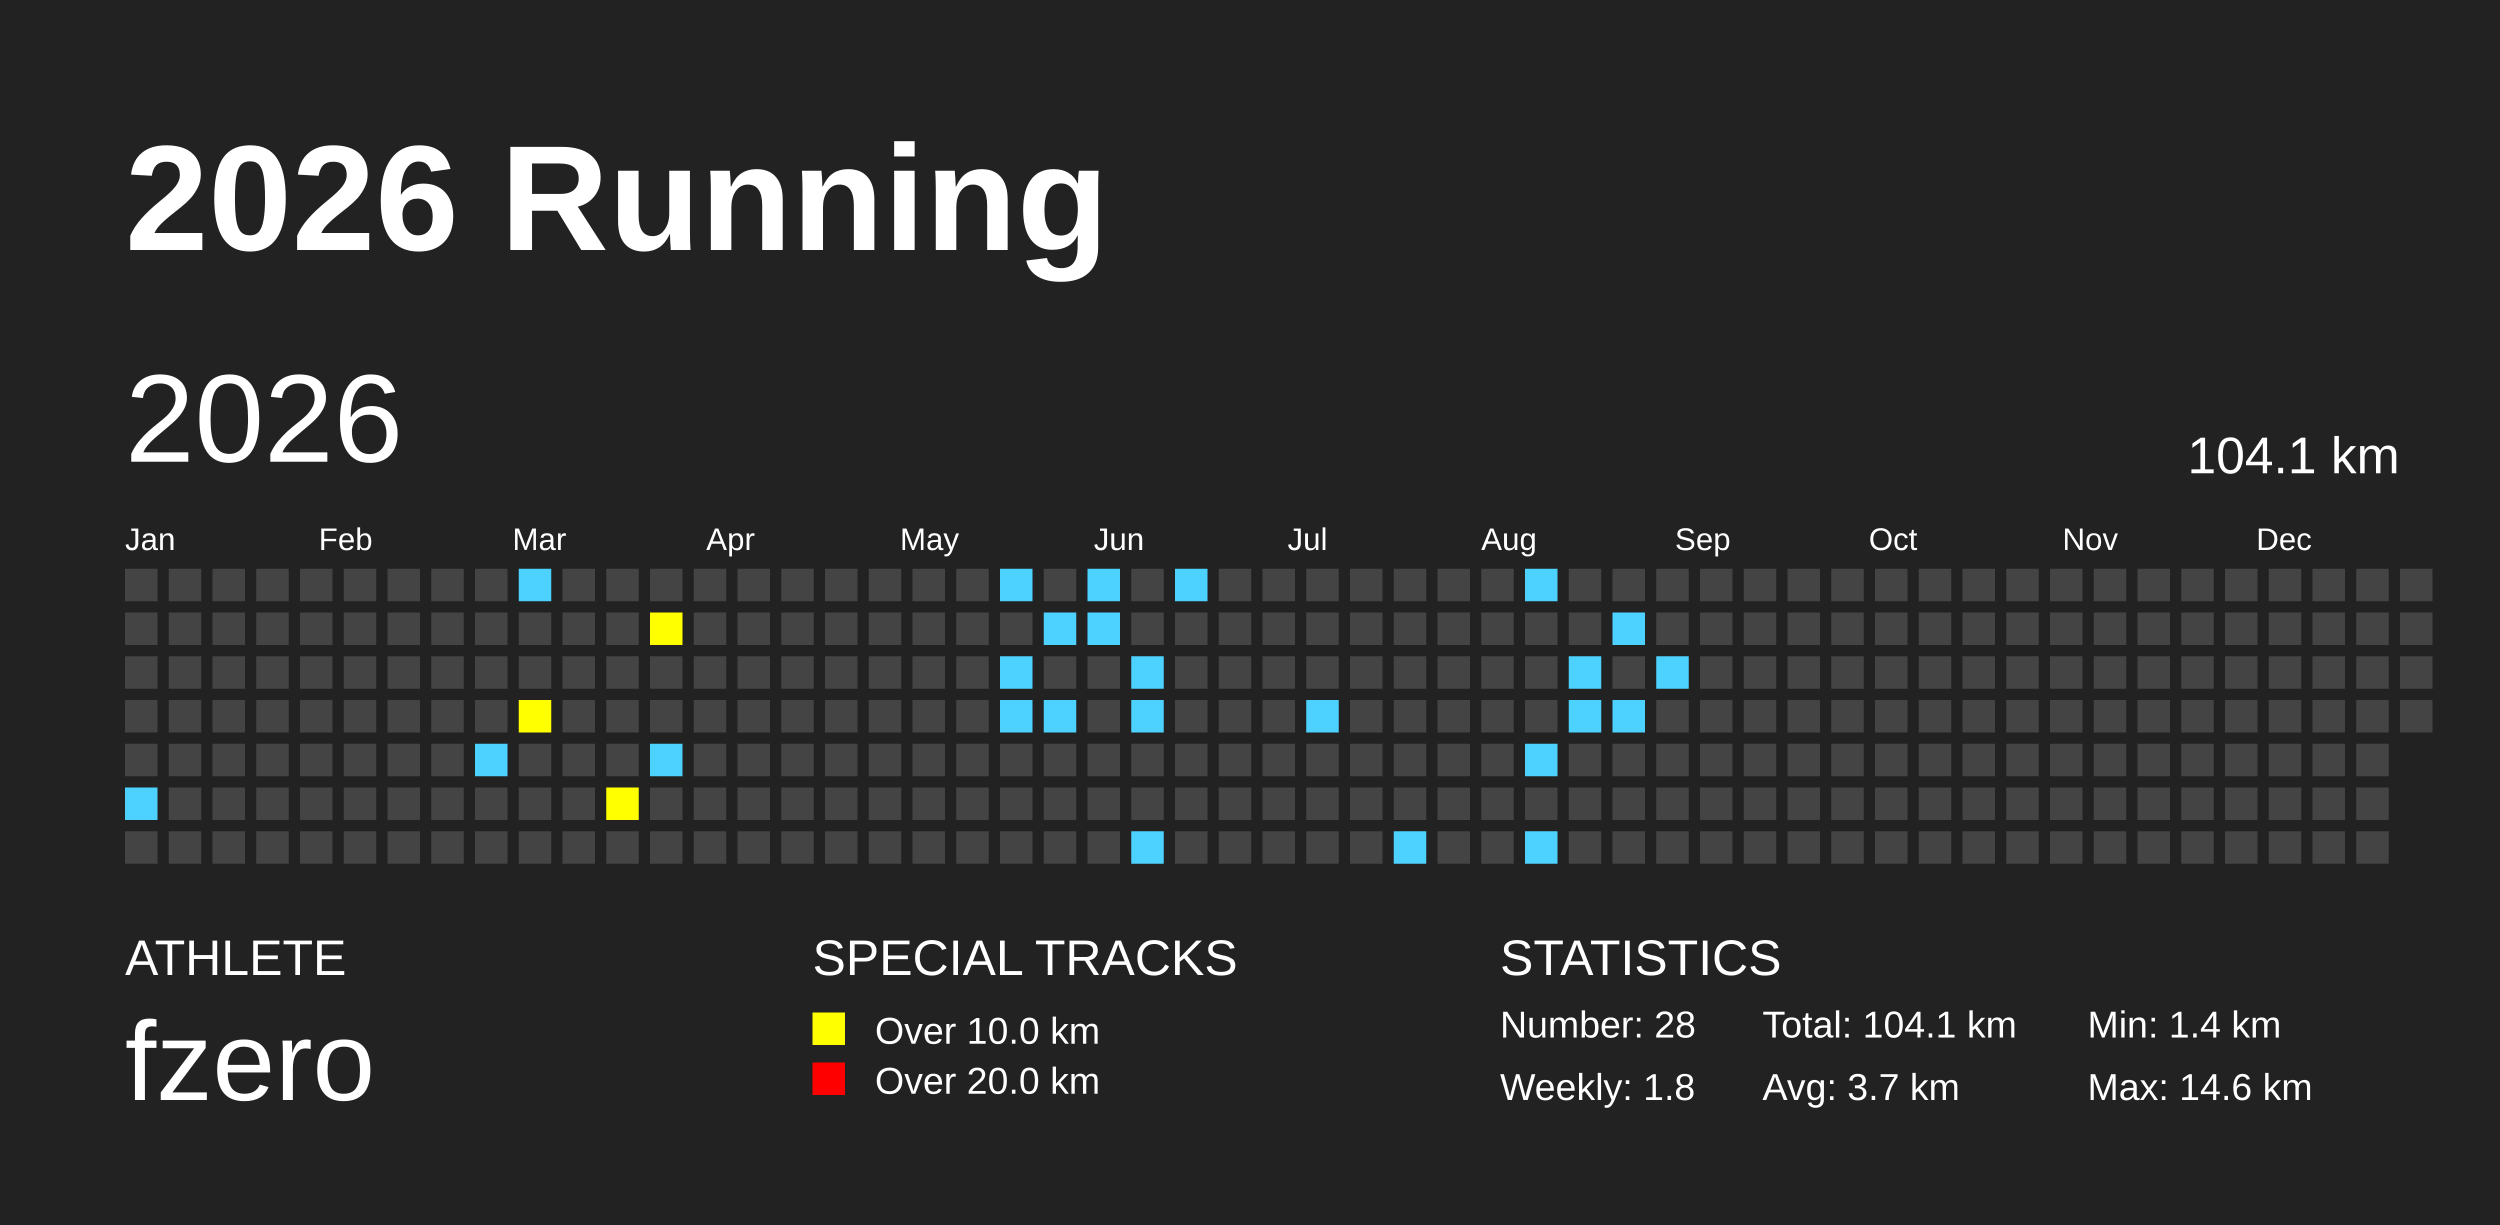
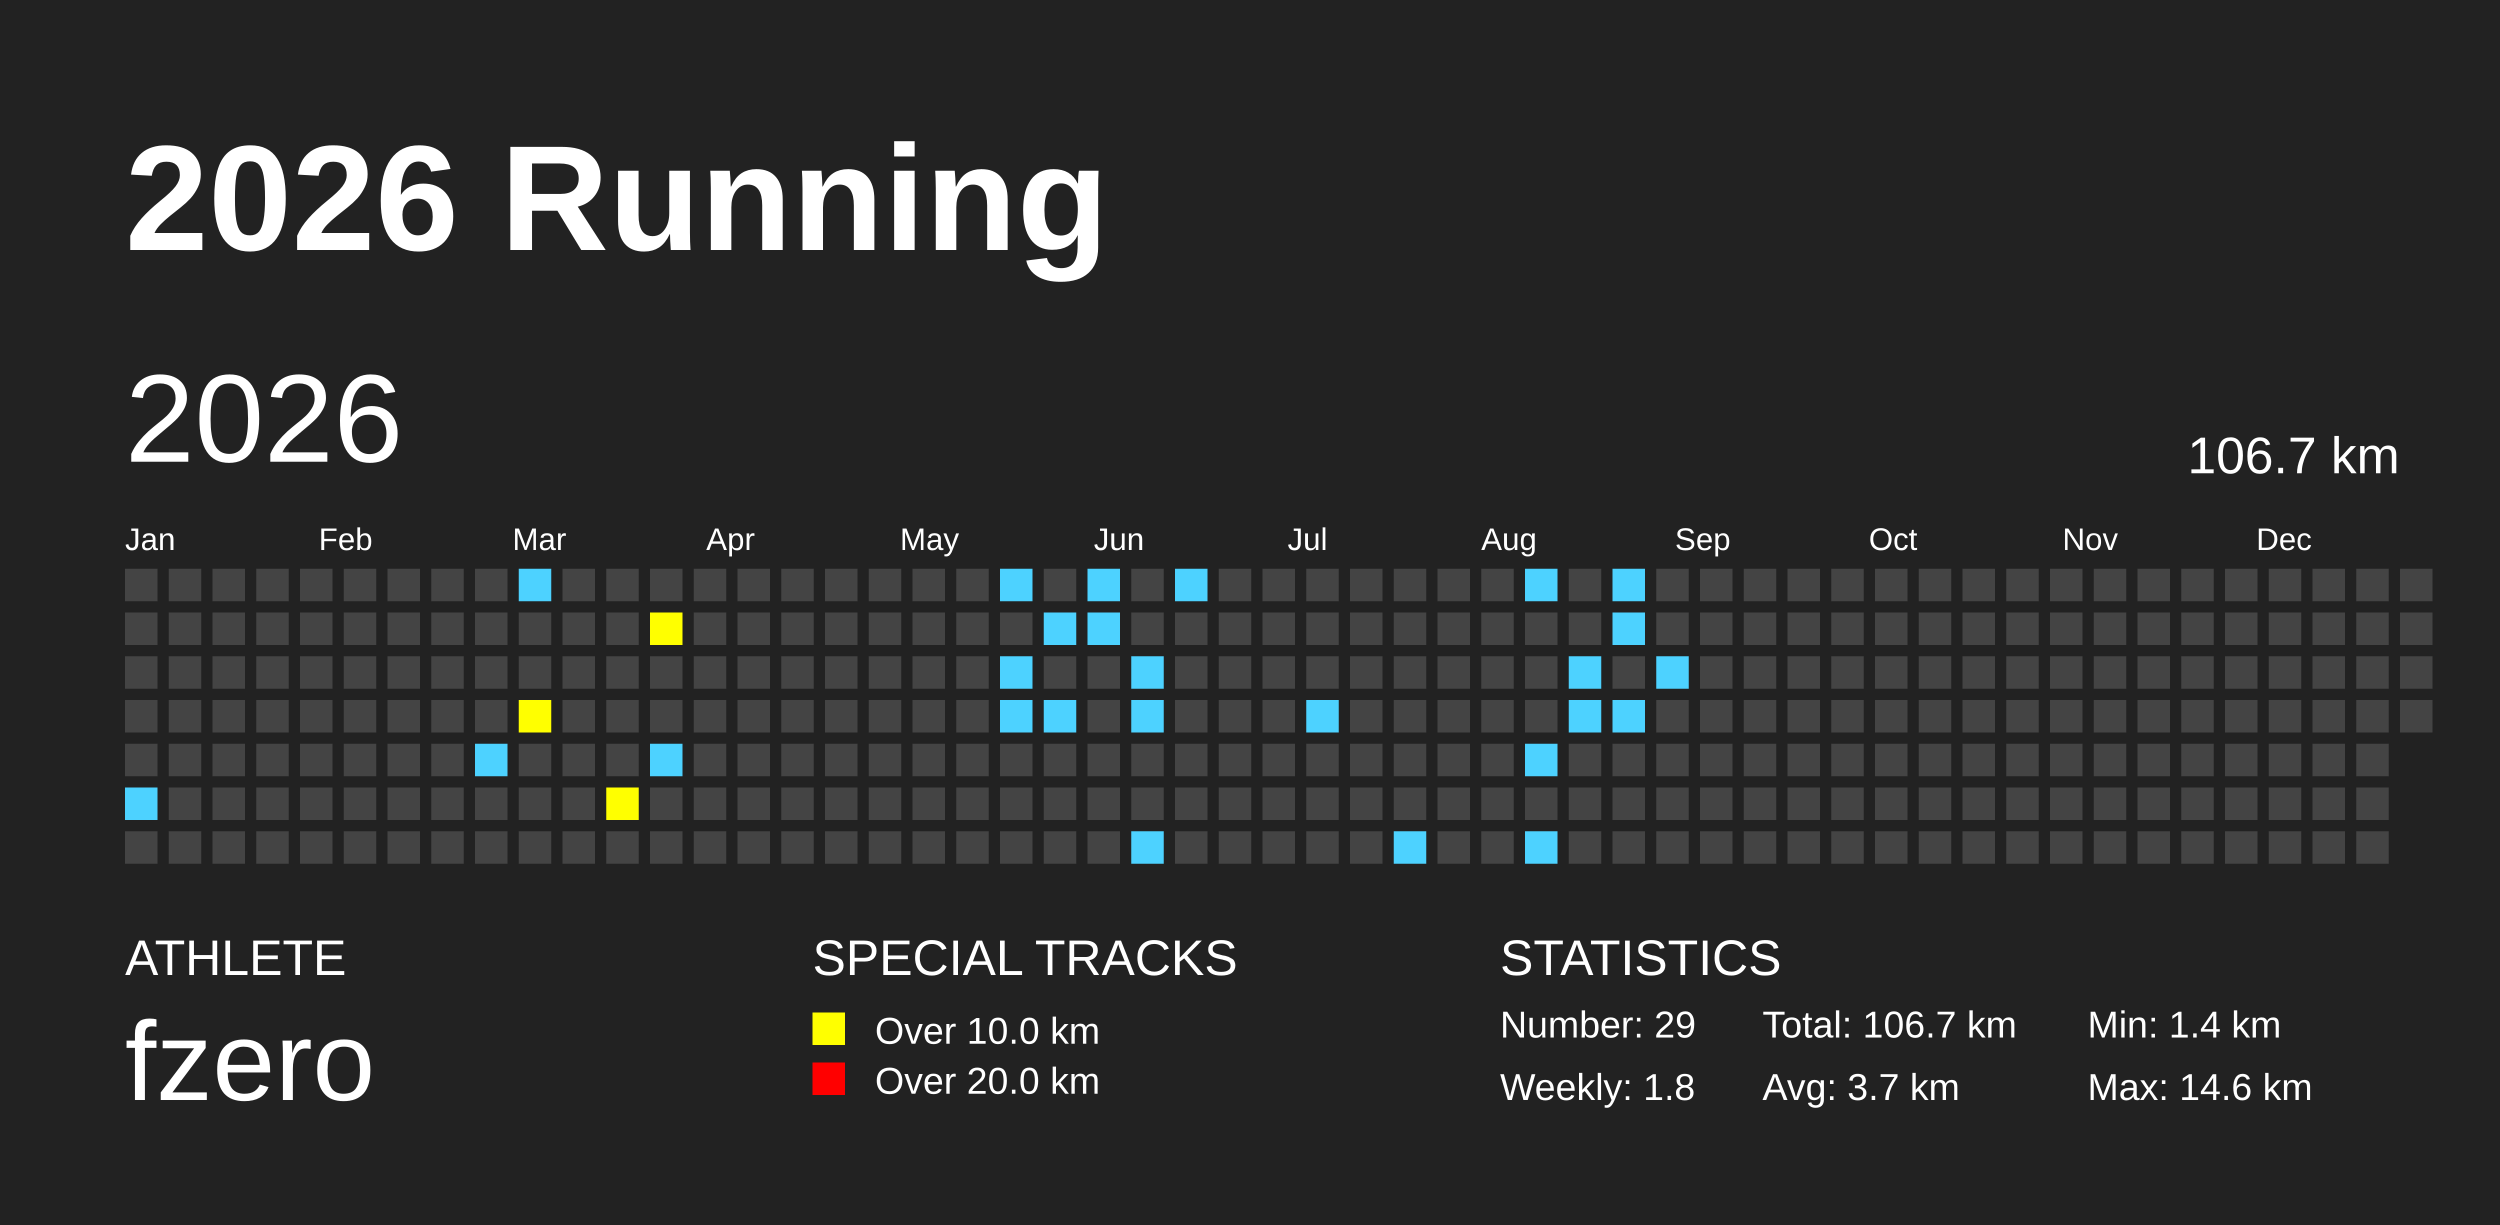
<svg xmlns="http://www.w3.org/2000/svg" baseProfile="full" height="98mm" version="1.1" viewBox="0,0,200,98" width="200mm">
  <defs />
  <rect fill="#222222" height="98" width="200" x="0" y="0" />
  <text fill="#FFFFFF" style="font-size:12px; font-family:Arial; font-weight:bold;" x="10" y="20">2026 Running</text>
  <text fill="#FFFFFF" style="font-size:4px; font-family:Arial" x="10" y="78">ATHLETE</text>
  <text fill="#FFFFFF" style="font-size:9px; font-family:Arial" x="10" y="88">fzero</text>
  <text fill="#FFFFFF" style="font-size:4px; font-family:Arial" x="65" y="78">SPECIAL TRACKS</text>
  <rect fill="yellow" height="2.6" width="2.6" x="65" y="81" />
  <text fill="#FFFFFF" style="font-size:3px; font-family:Arial" x="70" y="83.5">Over 10.0 km</text>
  <rect fill="red" height="2.6" width="2.6" x="65" y="85" />
  <text fill="#FFFFFF" style="font-size:3px; font-family:Arial" x="70" y="87.5">Over 20.0 km</text>
  <text fill="#FFFFFF" style="font-size:4px; font-family:Arial" x="120" y="78">STATISTICS</text>
-   <text fill="#FFFFFF" style="font-size:3px; font-family:Arial" x="120" y="83">Number: 28</text>
+   <text fill="#FFFFFF" style="font-size:3px; font-family:Arial" x="120" y="83">Number: 29</text>
  <text fill="#FFFFFF" style="font-size:3px; font-family:Arial" x="120" y="88">Weekly: 1.8</text>
-   <text fill="#FFFFFF" style="font-size:3px; font-family:Arial" x="141" y="83">Total: 104.1 km</text>
+   <text fill="#FFFFFF" style="font-size:3px; font-family:Arial" x="141" y="83">Total: 106.7 km</text>
  <text fill="#FFFFFF" style="font-size:3px; font-family:Arial" x="141" y="88">Avg: 3.7 km</text>
  <text fill="#FFFFFF" style="font-size:3px; font-family:Arial" x="167" y="83">Min: 1.4 km</text>
  <text fill="#FFFFFF" style="font-size:3px; font-family:Arial" x="167" y="88">Max: 14.6 km</text>
  <text dominant-baseline="hanging" fill="#FFFFFF" style="font-size:10.0px; font-family:Arial;" x="10" y="30">2026</text>
-   <text dominant-baseline="hanging" fill="#FFFFFF" style="font-size:4.125px; font-family:Arial;" x="175" y="35">104.1 km</text>
+   <text dominant-baseline="hanging" fill="#FFFFFF" style="font-size:4.125px; font-family:Arial;" x="175" y="35">106.7 km</text>
  <text fill="#FFFFFF" style="font-size:2.5px; font-family:Arial" x="10.0" y="44">Jan</text>
  <text fill="#FFFFFF" style="font-size:2.5px; font-family:Arial" x="25.5" y="44">Feb</text>
  <text fill="#FFFFFF" style="font-size:2.5px; font-family:Arial" x="41.0" y="44">Mar</text>
  <text fill="#FFFFFF" style="font-size:2.5px; font-family:Arial" x="56.5" y="44">Apr</text>
  <text fill="#FFFFFF" style="font-size:2.5px; font-family:Arial" x="72.0" y="44">May</text>
  <text fill="#FFFFFF" style="font-size:2.5px; font-family:Arial" x="87.5" y="44">Jun</text>
  <text fill="#FFFFFF" style="font-size:2.5px; font-family:Arial" x="103.0" y="44">Jul</text>
  <text fill="#FFFFFF" style="font-size:2.5px; font-family:Arial" x="118.5" y="44">Aug</text>
  <text fill="#FFFFFF" style="font-size:2.5px; font-family:Arial" x="134.0" y="44">Sep</text>
  <text fill="#FFFFFF" style="font-size:2.5px; font-family:Arial" x="149.5" y="44">Oct</text>
  <text fill="#FFFFFF" style="font-size:2.5px; font-family:Arial" x="165.0" y="44">Nov</text>
  <text fill="#FFFFFF" style="font-size:2.5px; font-family:Arial" x="180.5" y="44">Dec</text>
  <rect fill="#444444" height="2.6" width="2.6" x="10.0" y="45.5" />
  <rect fill="#444444" height="2.6" width="2.6" x="10.0" y="49.0" />
  <rect fill="#444444" height="2.6" width="2.6" x="10.0" y="52.5" />
  <rect fill="#444444" height="2.6" width="2.6" x="10.0" y="56.0" />
  <rect fill="#444444" height="2.6" width="2.6" x="10.0" y="59.5" />
  <rect fill="#4DD2FF" height="2.6" width="2.6" x="10.0" y="63.0" />
  <rect fill="#444444" height="2.6" width="2.6" x="10.0" y="66.5" />
  <rect fill="#444444" height="2.6" width="2.6" x="13.5" y="45.5" />
  <rect fill="#444444" height="2.6" width="2.6" x="13.5" y="49.0" />
  <rect fill="#444444" height="2.6" width="2.6" x="13.5" y="52.5" />
  <rect fill="#444444" height="2.6" width="2.6" x="13.5" y="56.0" />
  <rect fill="#444444" height="2.6" width="2.6" x="13.5" y="59.5" />
  <rect fill="#444444" height="2.6" width="2.6" x="13.5" y="63.0" />
  <rect fill="#444444" height="2.6" width="2.6" x="13.5" y="66.5" />
  <rect fill="#444444" height="2.6" width="2.6" x="17.0" y="45.5" />
  <rect fill="#444444" height="2.6" width="2.6" x="17.0" y="49.0" />
  <rect fill="#444444" height="2.6" width="2.6" x="17.0" y="52.5" />
  <rect fill="#444444" height="2.6" width="2.6" x="17.0" y="56.0" />
  <rect fill="#444444" height="2.6" width="2.6" x="17.0" y="59.5" />
  <rect fill="#444444" height="2.6" width="2.6" x="17.0" y="63.0" />
  <rect fill="#444444" height="2.6" width="2.6" x="17.0" y="66.5" />
  <rect fill="#444444" height="2.6" width="2.6" x="20.5" y="45.5" />
  <rect fill="#444444" height="2.6" width="2.6" x="20.5" y="49.0" />
  <rect fill="#444444" height="2.6" width="2.6" x="20.5" y="52.5" />
  <rect fill="#444444" height="2.6" width="2.6" x="20.5" y="56.0" />
  <rect fill="#444444" height="2.6" width="2.6" x="20.5" y="59.5" />
  <rect fill="#444444" height="2.6" width="2.6" x="20.5" y="63.0" />
  <rect fill="#444444" height="2.6" width="2.6" x="20.5" y="66.5" />
  <rect fill="#444444" height="2.6" width="2.6" x="24.0" y="45.5" />
  <rect fill="#444444" height="2.6" width="2.6" x="24.0" y="49.0" />
  <rect fill="#444444" height="2.6" width="2.6" x="24.0" y="52.5" />
  <rect fill="#444444" height="2.6" width="2.6" x="24.0" y="56.0" />
  <rect fill="#444444" height="2.6" width="2.6" x="24.0" y="59.5" />
  <rect fill="#444444" height="2.6" width="2.6" x="24.0" y="63.0" />
  <rect fill="#444444" height="2.6" width="2.6" x="24.0" y="66.5" />
  <rect fill="#444444" height="2.6" width="2.6" x="27.5" y="45.5" />
  <rect fill="#444444" height="2.6" width="2.6" x="27.5" y="49.0" />
  <rect fill="#444444" height="2.6" width="2.6" x="27.5" y="52.5" />
  <rect fill="#444444" height="2.6" width="2.6" x="27.5" y="56.0" />
  <rect fill="#444444" height="2.6" width="2.6" x="27.5" y="59.5" />
  <rect fill="#444444" height="2.6" width="2.6" x="27.5" y="63.0" />
  <rect fill="#444444" height="2.6" width="2.6" x="27.5" y="66.5" />
  <rect fill="#444444" height="2.6" width="2.6" x="31.0" y="45.5" />
  <rect fill="#444444" height="2.6" width="2.6" x="31.0" y="49.0" />
  <rect fill="#444444" height="2.6" width="2.6" x="31.0" y="52.5" />
  <rect fill="#444444" height="2.6" width="2.6" x="31.0" y="56.0" />
  <rect fill="#444444" height="2.6" width="2.6" x="31.0" y="59.5" />
  <rect fill="#444444" height="2.6" width="2.6" x="31.0" y="63.0" />
  <rect fill="#444444" height="2.6" width="2.6" x="31.0" y="66.5" />
  <rect fill="#444444" height="2.6" width="2.6" x="34.5" y="45.5" />
  <rect fill="#444444" height="2.6" width="2.6" x="34.5" y="49.0" />
  <rect fill="#444444" height="2.6" width="2.6" x="34.5" y="52.5" />
  <rect fill="#444444" height="2.6" width="2.6" x="34.5" y="56.0" />
  <rect fill="#444444" height="2.6" width="2.6" x="34.5" y="59.5" />
  <rect fill="#444444" height="2.6" width="2.6" x="34.5" y="63.0" />
  <rect fill="#444444" height="2.6" width="2.6" x="34.5" y="66.5" />
  <rect fill="#444444" height="2.6" width="2.6" x="38.0" y="45.5" />
  <rect fill="#444444" height="2.6" width="2.6" x="38.0" y="49.0" />
  <rect fill="#444444" height="2.6" width="2.6" x="38.0" y="52.5" />
  <rect fill="#444444" height="2.6" width="2.6" x="38.0" y="56.0" />
  <rect fill="#4DD2FF" height="2.6" width="2.6" x="38.0" y="59.5" />
  <rect fill="#444444" height="2.6" width="2.6" x="38.0" y="63.0" />
  <rect fill="#444444" height="2.6" width="2.6" x="38.0" y="66.5" />
  <rect fill="#4DD2FF" height="2.6" width="2.6" x="41.5" y="45.5" />
  <rect fill="#444444" height="2.6" width="2.6" x="41.5" y="49.0" />
  <rect fill="#444444" height="2.6" width="2.6" x="41.5" y="52.5" />
  <rect fill="yellow" height="2.6" width="2.6" x="41.5" y="56.0" />
  <rect fill="#444444" height="2.6" width="2.6" x="41.5" y="59.5" />
  <rect fill="#444444" height="2.6" width="2.6" x="41.5" y="63.0" />
  <rect fill="#444444" height="2.6" width="2.6" x="41.5" y="66.5" />
  <rect fill="#444444" height="2.6" width="2.6" x="45.0" y="45.5" />
  <rect fill="#444444" height="2.6" width="2.6" x="45.0" y="49.0" />
  <rect fill="#444444" height="2.6" width="2.6" x="45.0" y="52.5" />
  <rect fill="#444444" height="2.6" width="2.6" x="45.0" y="56.0" />
  <rect fill="#444444" height="2.6" width="2.6" x="45.0" y="59.5" />
  <rect fill="#444444" height="2.6" width="2.6" x="45.0" y="63.0" />
  <rect fill="#444444" height="2.6" width="2.6" x="45.0" y="66.5" />
  <rect fill="#444444" height="2.6" width="2.6" x="48.5" y="45.5" />
  <rect fill="#444444" height="2.6" width="2.6" x="48.5" y="49.0" />
  <rect fill="#444444" height="2.6" width="2.6" x="48.5" y="52.5" />
  <rect fill="#444444" height="2.6" width="2.6" x="48.5" y="56.0" />
  <rect fill="#444444" height="2.6" width="2.6" x="48.5" y="59.5" />
  <rect fill="yellow" height="2.6" width="2.6" x="48.5" y="63.0" />
  <rect fill="#444444" height="2.6" width="2.6" x="48.5" y="66.5" />
  <rect fill="#444444" height="2.6" width="2.6" x="52.0" y="45.5" />
  <rect fill="yellow" height="2.6" width="2.6" x="52.0" y="49.0" />
  <rect fill="#444444" height="2.6" width="2.6" x="52.0" y="52.5" />
  <rect fill="#444444" height="2.6" width="2.6" x="52.0" y="56.0" />
  <rect fill="#4DD2FF" height="2.6" width="2.6" x="52.0" y="59.5" />
  <rect fill="#444444" height="2.6" width="2.6" x="52.0" y="63.0" />
  <rect fill="#444444" height="2.6" width="2.6" x="52.0" y="66.5" />
  <rect fill="#444444" height="2.6" width="2.6" x="55.5" y="45.5" />
  <rect fill="#444444" height="2.6" width="2.6" x="55.5" y="49.0" />
  <rect fill="#444444" height="2.6" width="2.6" x="55.5" y="52.5" />
  <rect fill="#444444" height="2.6" width="2.6" x="55.5" y="56.0" />
  <rect fill="#444444" height="2.6" width="2.6" x="55.5" y="59.5" />
  <rect fill="#444444" height="2.6" width="2.6" x="55.5" y="63.0" />
  <rect fill="#444444" height="2.6" width="2.6" x="55.5" y="66.5" />
  <rect fill="#444444" height="2.6" width="2.6" x="59.0" y="45.5" />
  <rect fill="#444444" height="2.6" width="2.6" x="59.0" y="49.0" />
  <rect fill="#444444" height="2.6" width="2.6" x="59.0" y="52.5" />
  <rect fill="#444444" height="2.6" width="2.6" x="59.0" y="56.0" />
  <rect fill="#444444" height="2.6" width="2.6" x="59.0" y="59.5" />
  <rect fill="#444444" height="2.6" width="2.6" x="59.0" y="63.0" />
  <rect fill="#444444" height="2.6" width="2.6" x="59.0" y="66.5" />
  <rect fill="#444444" height="2.6" width="2.6" x="62.5" y="45.5" />
  <rect fill="#444444" height="2.6" width="2.6" x="62.5" y="49.0" />
  <rect fill="#444444" height="2.6" width="2.6" x="62.5" y="52.5" />
  <rect fill="#444444" height="2.6" width="2.6" x="62.5" y="56.0" />
  <rect fill="#444444" height="2.6" width="2.6" x="62.5" y="59.5" />
  <rect fill="#444444" height="2.6" width="2.6" x="62.5" y="63.0" />
  <rect fill="#444444" height="2.6" width="2.6" x="62.5" y="66.5" />
  <rect fill="#444444" height="2.6" width="2.6" x="66.0" y="45.5" />
  <rect fill="#444444" height="2.6" width="2.6" x="66.0" y="49.0" />
  <rect fill="#444444" height="2.6" width="2.6" x="66.0" y="52.5" />
  <rect fill="#444444" height="2.6" width="2.6" x="66.0" y="56.0" />
  <rect fill="#444444" height="2.6" width="2.6" x="66.0" y="59.5" />
  <rect fill="#444444" height="2.6" width="2.6" x="66.0" y="63.0" />
  <rect fill="#444444" height="2.6" width="2.6" x="66.0" y="66.5" />
  <rect fill="#444444" height="2.6" width="2.6" x="69.5" y="45.5" />
  <rect fill="#444444" height="2.6" width="2.6" x="69.5" y="49.0" />
  <rect fill="#444444" height="2.6" width="2.6" x="69.5" y="52.5" />
  <rect fill="#444444" height="2.6" width="2.6" x="69.5" y="56.0" />
  <rect fill="#444444" height="2.6" width="2.6" x="69.5" y="59.5" />
  <rect fill="#444444" height="2.6" width="2.6" x="69.5" y="63.0" />
  <rect fill="#444444" height="2.6" width="2.6" x="69.5" y="66.5" />
  <rect fill="#444444" height="2.6" width="2.6" x="73.0" y="45.5" />
  <rect fill="#444444" height="2.6" width="2.6" x="73.0" y="49.0" />
  <rect fill="#444444" height="2.6" width="2.6" x="73.0" y="52.5" />
  <rect fill="#444444" height="2.6" width="2.6" x="73.0" y="56.0" />
  <rect fill="#444444" height="2.6" width="2.6" x="73.0" y="59.5" />
  <rect fill="#444444" height="2.6" width="2.6" x="73.0" y="63.0" />
  <rect fill="#444444" height="2.6" width="2.6" x="73.0" y="66.5" />
  <rect fill="#444444" height="2.6" width="2.6" x="76.5" y="45.5" />
  <rect fill="#444444" height="2.6" width="2.6" x="76.5" y="49.0" />
  <rect fill="#444444" height="2.6" width="2.6" x="76.5" y="52.5" />
  <rect fill="#444444" height="2.6" width="2.6" x="76.5" y="56.0" />
  <rect fill="#444444" height="2.6" width="2.6" x="76.5" y="59.5" />
  <rect fill="#444444" height="2.6" width="2.6" x="76.5" y="63.0" />
  <rect fill="#444444" height="2.6" width="2.6" x="76.5" y="66.5" />
  <rect fill="#4DD2FF" height="2.6" width="2.6" x="80.0" y="45.5" />
  <rect fill="#444444" height="2.6" width="2.6" x="80.0" y="49.0" />
  <rect fill="#4DD2FF" height="2.6" width="2.6" x="80.0" y="52.5" />
  <rect fill="#4DD2FF" height="2.6" width="2.6" x="80.0" y="56.0" />
  <rect fill="#444444" height="2.6" width="2.6" x="80.0" y="59.5" />
  <rect fill="#444444" height="2.6" width="2.6" x="80.0" y="63.0" />
  <rect fill="#444444" height="2.6" width="2.6" x="80.0" y="66.5" />
  <rect fill="#444444" height="2.6" width="2.6" x="83.5" y="45.5" />
  <rect fill="#4DD2FF" height="2.6" width="2.6" x="83.5" y="49.0" />
  <rect fill="#444444" height="2.6" width="2.6" x="83.5" y="52.5" />
  <rect fill="#4DD2FF" height="2.6" width="2.6" x="83.5" y="56.0" />
  <rect fill="#444444" height="2.6" width="2.6" x="83.5" y="59.5" />
  <rect fill="#444444" height="2.6" width="2.6" x="83.5" y="63.0" />
  <rect fill="#444444" height="2.6" width="2.6" x="83.5" y="66.5" />
  <rect fill="#4DD2FF" height="2.6" width="2.6" x="87.0" y="45.5" />
  <rect fill="#4DD2FF" height="2.6" width="2.6" x="87.0" y="49.0" />
  <rect fill="#444444" height="2.6" width="2.6" x="87.0" y="52.5" />
  <rect fill="#444444" height="2.6" width="2.6" x="87.0" y="56.0" />
  <rect fill="#444444" height="2.6" width="2.6" x="87.0" y="59.5" />
  <rect fill="#444444" height="2.6" width="2.6" x="87.0" y="63.0" />
  <rect fill="#444444" height="2.6" width="2.6" x="87.0" y="66.5" />
  <rect fill="#444444" height="2.6" width="2.6" x="90.5" y="45.5" />
  <rect fill="#444444" height="2.6" width="2.6" x="90.5" y="49.0" />
  <rect fill="#4DD2FF" height="2.6" width="2.6" x="90.5" y="52.5" />
  <rect fill="#4DD2FF" height="2.6" width="2.6" x="90.5" y="56.0" />
  <rect fill="#444444" height="2.6" width="2.6" x="90.5" y="59.5" />
  <rect fill="#444444" height="2.6" width="2.6" x="90.5" y="63.0" />
  <rect fill="#4DD2FF" height="2.6" width="2.6" x="90.5" y="66.5" />
  <rect fill="#4DD2FF" height="2.6" width="2.6" x="94.0" y="45.5" />
  <rect fill="#444444" height="2.6" width="2.6" x="94.0" y="49.0" />
  <rect fill="#444444" height="2.6" width="2.6" x="94.0" y="52.5" />
  <rect fill="#444444" height="2.6" width="2.6" x="94.0" y="56.0" />
  <rect fill="#444444" height="2.6" width="2.6" x="94.0" y="59.5" />
  <rect fill="#444444" height="2.6" width="2.6" x="94.0" y="63.0" />
  <rect fill="#444444" height="2.6" width="2.6" x="94.0" y="66.5" />
  <rect fill="#444444" height="2.6" width="2.6" x="97.5" y="45.5" />
  <rect fill="#444444" height="2.6" width="2.6" x="97.5" y="49.0" />
  <rect fill="#444444" height="2.6" width="2.6" x="97.5" y="52.5" />
  <rect fill="#444444" height="2.6" width="2.6" x="97.5" y="56.0" />
  <rect fill="#444444" height="2.6" width="2.6" x="97.5" y="59.5" />
  <rect fill="#444444" height="2.6" width="2.6" x="97.5" y="63.0" />
  <rect fill="#444444" height="2.6" width="2.6" x="97.5" y="66.5" />
  <rect fill="#444444" height="2.6" width="2.6" x="101.0" y="45.5" />
  <rect fill="#444444" height="2.6" width="2.6" x="101.0" y="49.0" />
  <rect fill="#444444" height="2.6" width="2.6" x="101.0" y="52.5" />
  <rect fill="#444444" height="2.6" width="2.6" x="101.0" y="56.0" />
  <rect fill="#444444" height="2.6" width="2.6" x="101.0" y="59.5" />
  <rect fill="#444444" height="2.6" width="2.6" x="101.0" y="63.0" />
  <rect fill="#444444" height="2.6" width="2.6" x="101.0" y="66.5" />
  <rect fill="#444444" height="2.6" width="2.6" x="104.5" y="45.5" />
  <rect fill="#444444" height="2.6" width="2.6" x="104.5" y="49.0" />
  <rect fill="#444444" height="2.6" width="2.6" x="104.5" y="52.5" />
  <rect fill="#4DD2FF" height="2.6" width="2.6" x="104.5" y="56.0" />
  <rect fill="#444444" height="2.6" width="2.6" x="104.5" y="59.5" />
  <rect fill="#444444" height="2.6" width="2.6" x="104.5" y="63.0" />
  <rect fill="#444444" height="2.6" width="2.6" x="104.5" y="66.5" />
  <rect fill="#444444" height="2.6" width="2.6" x="108.0" y="45.5" />
  <rect fill="#444444" height="2.6" width="2.6" x="108.0" y="49.0" />
  <rect fill="#444444" height="2.6" width="2.6" x="108.0" y="52.5" />
  <rect fill="#444444" height="2.6" width="2.6" x="108.0" y="56.0" />
  <rect fill="#444444" height="2.6" width="2.6" x="108.0" y="59.5" />
  <rect fill="#444444" height="2.6" width="2.6" x="108.0" y="63.0" />
  <rect fill="#444444" height="2.6" width="2.6" x="108.0" y="66.5" />
  <rect fill="#444444" height="2.6" width="2.6" x="111.5" y="45.5" />
  <rect fill="#444444" height="2.6" width="2.6" x="111.5" y="49.0" />
  <rect fill="#444444" height="2.6" width="2.6" x="111.5" y="52.5" />
  <rect fill="#444444" height="2.6" width="2.6" x="111.5" y="56.0" />
  <rect fill="#444444" height="2.6" width="2.6" x="111.5" y="59.5" />
  <rect fill="#444444" height="2.6" width="2.6" x="111.5" y="63.0" />
  <rect fill="#4DD2FF" height="2.6" width="2.6" x="111.5" y="66.5" />
  <rect fill="#444444" height="2.6" width="2.6" x="115.0" y="45.5" />
  <rect fill="#444444" height="2.6" width="2.6" x="115.0" y="49.0" />
  <rect fill="#444444" height="2.6" width="2.6" x="115.0" y="52.5" />
  <rect fill="#444444" height="2.6" width="2.6" x="115.0" y="56.0" />
  <rect fill="#444444" height="2.6" width="2.6" x="115.0" y="59.5" />
  <rect fill="#444444" height="2.6" width="2.6" x="115.0" y="63.0" />
  <rect fill="#444444" height="2.6" width="2.6" x="115.0" y="66.5" />
  <rect fill="#444444" height="2.6" width="2.6" x="118.5" y="45.5" />
  <rect fill="#444444" height="2.6" width="2.6" x="118.5" y="49.0" />
  <rect fill="#444444" height="2.6" width="2.6" x="118.5" y="52.5" />
  <rect fill="#444444" height="2.6" width="2.6" x="118.5" y="56.0" />
  <rect fill="#444444" height="2.6" width="2.6" x="118.5" y="59.5" />
  <rect fill="#444444" height="2.6" width="2.6" x="118.5" y="63.0" />
  <rect fill="#444444" height="2.6" width="2.6" x="118.5" y="66.5" />
  <rect fill="#4DD2FF" height="2.6" width="2.6" x="122.0" y="45.5" />
  <rect fill="#444444" height="2.6" width="2.6" x="122.0" y="49.0" />
  <rect fill="#444444" height="2.6" width="2.6" x="122.0" y="52.5" />
  <rect fill="#444444" height="2.6" width="2.6" x="122.0" y="56.0" />
  <rect fill="#4DD2FF" height="2.6" width="2.6" x="122.0" y="59.5" />
  <rect fill="#444444" height="2.6" width="2.6" x="122.0" y="63.0" />
  <rect fill="#4DD2FF" height="2.6" width="2.6" x="122.0" y="66.5" />
  <rect fill="#444444" height="2.6" width="2.6" x="125.5" y="45.5" />
  <rect fill="#444444" height="2.6" width="2.6" x="125.5" y="49.0" />
  <rect fill="#4DD2FF" height="2.6" width="2.6" x="125.5" y="52.5" />
  <rect fill="#4DD2FF" height="2.6" width="2.6" x="125.5" y="56.0" />
  <rect fill="#444444" height="2.6" width="2.6" x="125.5" y="59.5" />
  <rect fill="#444444" height="2.6" width="2.6" x="125.5" y="63.0" />
  <rect fill="#444444" height="2.6" width="2.6" x="125.5" y="66.5" />
-   <rect fill="#444444" height="2.6" width="2.6" x="129.0" y="45.5" />
+   <rect fill="#4DD2FF" height="2.6" width="2.6" x="129.0" y="45.5" />
  <rect fill="#4DD2FF" height="2.6" width="2.6" x="129.0" y="49.0" />
  <rect fill="#444444" height="2.6" width="2.6" x="129.0" y="52.5" />
  <rect fill="#4DD2FF" height="2.6" width="2.6" x="129.0" y="56.0" />
  <rect fill="#444444" height="2.6" width="2.6" x="129.0" y="59.5" />
  <rect fill="#444444" height="2.6" width="2.6" x="129.0" y="63.0" />
  <rect fill="#444444" height="2.6" width="2.6" x="129.0" y="66.5" />
  <rect fill="#444444" height="2.6" width="2.6" x="132.5" y="45.5" />
  <rect fill="#444444" height="2.6" width="2.6" x="132.5" y="49.0" />
  <rect fill="#4DD2FF" height="2.6" width="2.6" x="132.5" y="52.5" />
  <rect fill="#444444" height="2.6" width="2.6" x="132.5" y="56.0" />
  <rect fill="#444444" height="2.6" width="2.6" x="132.5" y="59.5" />
  <rect fill="#444444" height="2.6" width="2.6" x="132.5" y="63.0" />
  <rect fill="#444444" height="2.6" width="2.6" x="132.5" y="66.5" />
  <rect fill="#444444" height="2.6" width="2.6" x="136.0" y="45.5" />
  <rect fill="#444444" height="2.6" width="2.6" x="136.0" y="49.0" />
  <rect fill="#444444" height="2.6" width="2.6" x="136.0" y="52.5" />
  <rect fill="#444444" height="2.6" width="2.6" x="136.0" y="56.0" />
  <rect fill="#444444" height="2.6" width="2.6" x="136.0" y="59.5" />
  <rect fill="#444444" height="2.6" width="2.6" x="136.0" y="63.0" />
  <rect fill="#444444" height="2.6" width="2.6" x="136.0" y="66.5" />
  <rect fill="#444444" height="2.6" width="2.6" x="139.5" y="45.5" />
  <rect fill="#444444" height="2.6" width="2.6" x="139.5" y="49.0" />
  <rect fill="#444444" height="2.6" width="2.6" x="139.5" y="52.5" />
  <rect fill="#444444" height="2.6" width="2.6" x="139.5" y="56.0" />
  <rect fill="#444444" height="2.6" width="2.6" x="139.5" y="59.5" />
  <rect fill="#444444" height="2.6" width="2.6" x="139.5" y="63.0" />
  <rect fill="#444444" height="2.6" width="2.6" x="139.5" y="66.5" />
  <rect fill="#444444" height="2.6" width="2.6" x="143.0" y="45.5" />
  <rect fill="#444444" height="2.6" width="2.6" x="143.0" y="49.0" />
  <rect fill="#444444" height="2.6" width="2.6" x="143.0" y="52.5" />
  <rect fill="#444444" height="2.6" width="2.6" x="143.0" y="56.0" />
  <rect fill="#444444" height="2.6" width="2.6" x="143.0" y="59.5" />
  <rect fill="#444444" height="2.6" width="2.6" x="143.0" y="63.0" />
  <rect fill="#444444" height="2.6" width="2.6" x="143.0" y="66.5" />
  <rect fill="#444444" height="2.6" width="2.6" x="146.5" y="45.5" />
  <rect fill="#444444" height="2.6" width="2.6" x="146.5" y="49.0" />
  <rect fill="#444444" height="2.6" width="2.6" x="146.5" y="52.5" />
  <rect fill="#444444" height="2.6" width="2.6" x="146.5" y="56.0" />
  <rect fill="#444444" height="2.6" width="2.6" x="146.5" y="59.5" />
  <rect fill="#444444" height="2.6" width="2.6" x="146.5" y="63.0" />
  <rect fill="#444444" height="2.6" width="2.6" x="146.5" y="66.5" />
  <rect fill="#444444" height="2.6" width="2.6" x="150.0" y="45.5" />
  <rect fill="#444444" height="2.6" width="2.6" x="150.0" y="49.0" />
  <rect fill="#444444" height="2.6" width="2.6" x="150.0" y="52.5" />
  <rect fill="#444444" height="2.6" width="2.6" x="150.0" y="56.0" />
  <rect fill="#444444" height="2.6" width="2.6" x="150.0" y="59.5" />
  <rect fill="#444444" height="2.6" width="2.6" x="150.0" y="63.0" />
  <rect fill="#444444" height="2.6" width="2.6" x="150.0" y="66.5" />
  <rect fill="#444444" height="2.6" width="2.6" x="153.5" y="45.5" />
  <rect fill="#444444" height="2.6" width="2.6" x="153.5" y="49.0" />
  <rect fill="#444444" height="2.6" width="2.6" x="153.5" y="52.5" />
  <rect fill="#444444" height="2.6" width="2.6" x="153.5" y="56.0" />
  <rect fill="#444444" height="2.6" width="2.6" x="153.5" y="59.5" />
  <rect fill="#444444" height="2.6" width="2.6" x="153.5" y="63.0" />
  <rect fill="#444444" height="2.6" width="2.6" x="153.5" y="66.5" />
  <rect fill="#444444" height="2.6" width="2.6" x="157.0" y="45.5" />
  <rect fill="#444444" height="2.6" width="2.6" x="157.0" y="49.0" />
  <rect fill="#444444" height="2.6" width="2.6" x="157.0" y="52.5" />
  <rect fill="#444444" height="2.6" width="2.6" x="157.0" y="56.0" />
  <rect fill="#444444" height="2.6" width="2.6" x="157.0" y="59.5" />
  <rect fill="#444444" height="2.6" width="2.6" x="157.0" y="63.0" />
  <rect fill="#444444" height="2.6" width="2.6" x="157.0" y="66.5" />
  <rect fill="#444444" height="2.6" width="2.6" x="160.5" y="45.5" />
  <rect fill="#444444" height="2.6" width="2.6" x="160.5" y="49.0" />
  <rect fill="#444444" height="2.6" width="2.6" x="160.5" y="52.5" />
  <rect fill="#444444" height="2.6" width="2.6" x="160.5" y="56.0" />
  <rect fill="#444444" height="2.6" width="2.6" x="160.5" y="59.5" />
  <rect fill="#444444" height="2.6" width="2.6" x="160.5" y="63.0" />
  <rect fill="#444444" height="2.6" width="2.6" x="160.5" y="66.5" />
  <rect fill="#444444" height="2.6" width="2.6" x="164.0" y="45.5" />
  <rect fill="#444444" height="2.6" width="2.6" x="164.0" y="49.0" />
  <rect fill="#444444" height="2.6" width="2.6" x="164.0" y="52.5" />
  <rect fill="#444444" height="2.6" width="2.6" x="164.0" y="56.0" />
  <rect fill="#444444" height="2.6" width="2.6" x="164.0" y="59.5" />
  <rect fill="#444444" height="2.6" width="2.6" x="164.0" y="63.0" />
  <rect fill="#444444" height="2.6" width="2.6" x="164.0" y="66.5" />
  <rect fill="#444444" height="2.6" width="2.6" x="167.5" y="45.5" />
  <rect fill="#444444" height="2.6" width="2.6" x="167.5" y="49.0" />
  <rect fill="#444444" height="2.6" width="2.6" x="167.5" y="52.5" />
  <rect fill="#444444" height="2.6" width="2.6" x="167.5" y="56.0" />
  <rect fill="#444444" height="2.6" width="2.6" x="167.5" y="59.5" />
  <rect fill="#444444" height="2.6" width="2.6" x="167.5" y="63.0" />
  <rect fill="#444444" height="2.6" width="2.6" x="167.5" y="66.5" />
  <rect fill="#444444" height="2.6" width="2.6" x="171.0" y="45.5" />
  <rect fill="#444444" height="2.6" width="2.6" x="171.0" y="49.0" />
  <rect fill="#444444" height="2.6" width="2.6" x="171.0" y="52.5" />
  <rect fill="#444444" height="2.6" width="2.6" x="171.0" y="56.0" />
  <rect fill="#444444" height="2.6" width="2.6" x="171.0" y="59.5" />
  <rect fill="#444444" height="2.6" width="2.6" x="171.0" y="63.0" />
  <rect fill="#444444" height="2.6" width="2.6" x="171.0" y="66.5" />
  <rect fill="#444444" height="2.6" width="2.6" x="174.5" y="45.5" />
  <rect fill="#444444" height="2.6" width="2.6" x="174.5" y="49.0" />
  <rect fill="#444444" height="2.6" width="2.6" x="174.5" y="52.5" />
  <rect fill="#444444" height="2.6" width="2.6" x="174.5" y="56.0" />
  <rect fill="#444444" height="2.6" width="2.6" x="174.5" y="59.5" />
  <rect fill="#444444" height="2.6" width="2.6" x="174.5" y="63.0" />
  <rect fill="#444444" height="2.6" width="2.6" x="174.5" y="66.5" />
  <rect fill="#444444" height="2.6" width="2.6" x="178.0" y="45.5" />
  <rect fill="#444444" height="2.6" width="2.6" x="178.0" y="49.0" />
  <rect fill="#444444" height="2.6" width="2.6" x="178.0" y="52.5" />
  <rect fill="#444444" height="2.6" width="2.6" x="178.0" y="56.0" />
  <rect fill="#444444" height="2.6" width="2.6" x="178.0" y="59.5" />
  <rect fill="#444444" height="2.6" width="2.6" x="178.0" y="63.0" />
  <rect fill="#444444" height="2.6" width="2.6" x="178.0" y="66.5" />
  <rect fill="#444444" height="2.6" width="2.6" x="181.5" y="45.5" />
  <rect fill="#444444" height="2.6" width="2.6" x="181.5" y="49.0" />
  <rect fill="#444444" height="2.6" width="2.6" x="181.5" y="52.5" />
  <rect fill="#444444" height="2.6" width="2.6" x="181.5" y="56.0" />
  <rect fill="#444444" height="2.6" width="2.6" x="181.5" y="59.5" />
  <rect fill="#444444" height="2.6" width="2.6" x="181.5" y="63.0" />
  <rect fill="#444444" height="2.6" width="2.6" x="181.5" y="66.5" />
  <rect fill="#444444" height="2.6" width="2.6" x="185.0" y="45.5" />
  <rect fill="#444444" height="2.6" width="2.6" x="185.0" y="49.0" />
  <rect fill="#444444" height="2.6" width="2.6" x="185.0" y="52.5" />
  <rect fill="#444444" height="2.6" width="2.6" x="185.0" y="56.0" />
  <rect fill="#444444" height="2.6" width="2.6" x="185.0" y="59.5" />
  <rect fill="#444444" height="2.6" width="2.6" x="185.0" y="63.0" />
  <rect fill="#444444" height="2.6" width="2.6" x="185.0" y="66.5" />
  <rect fill="#444444" height="2.6" width="2.6" x="188.5" y="45.5" />
  <rect fill="#444444" height="2.6" width="2.6" x="188.5" y="49.0" />
  <rect fill="#444444" height="2.6" width="2.6" x="188.5" y="52.5" />
  <rect fill="#444444" height="2.6" width="2.6" x="188.5" y="56.0" />
  <rect fill="#444444" height="2.6" width="2.6" x="188.5" y="59.5" />
  <rect fill="#444444" height="2.6" width="2.6" x="188.5" y="63.0" />
  <rect fill="#444444" height="2.6" width="2.6" x="188.5" y="66.5" />
  <rect fill="#444444" height="2.6" width="2.6" x="192.0" y="45.5" />
  <rect fill="#444444" height="2.6" width="2.6" x="192.0" y="49.0" />
  <rect fill="#444444" height="2.6" width="2.6" x="192.0" y="52.5" />
  <rect fill="#444444" height="2.6" width="2.6" x="192.0" y="56.0" />
</svg>
